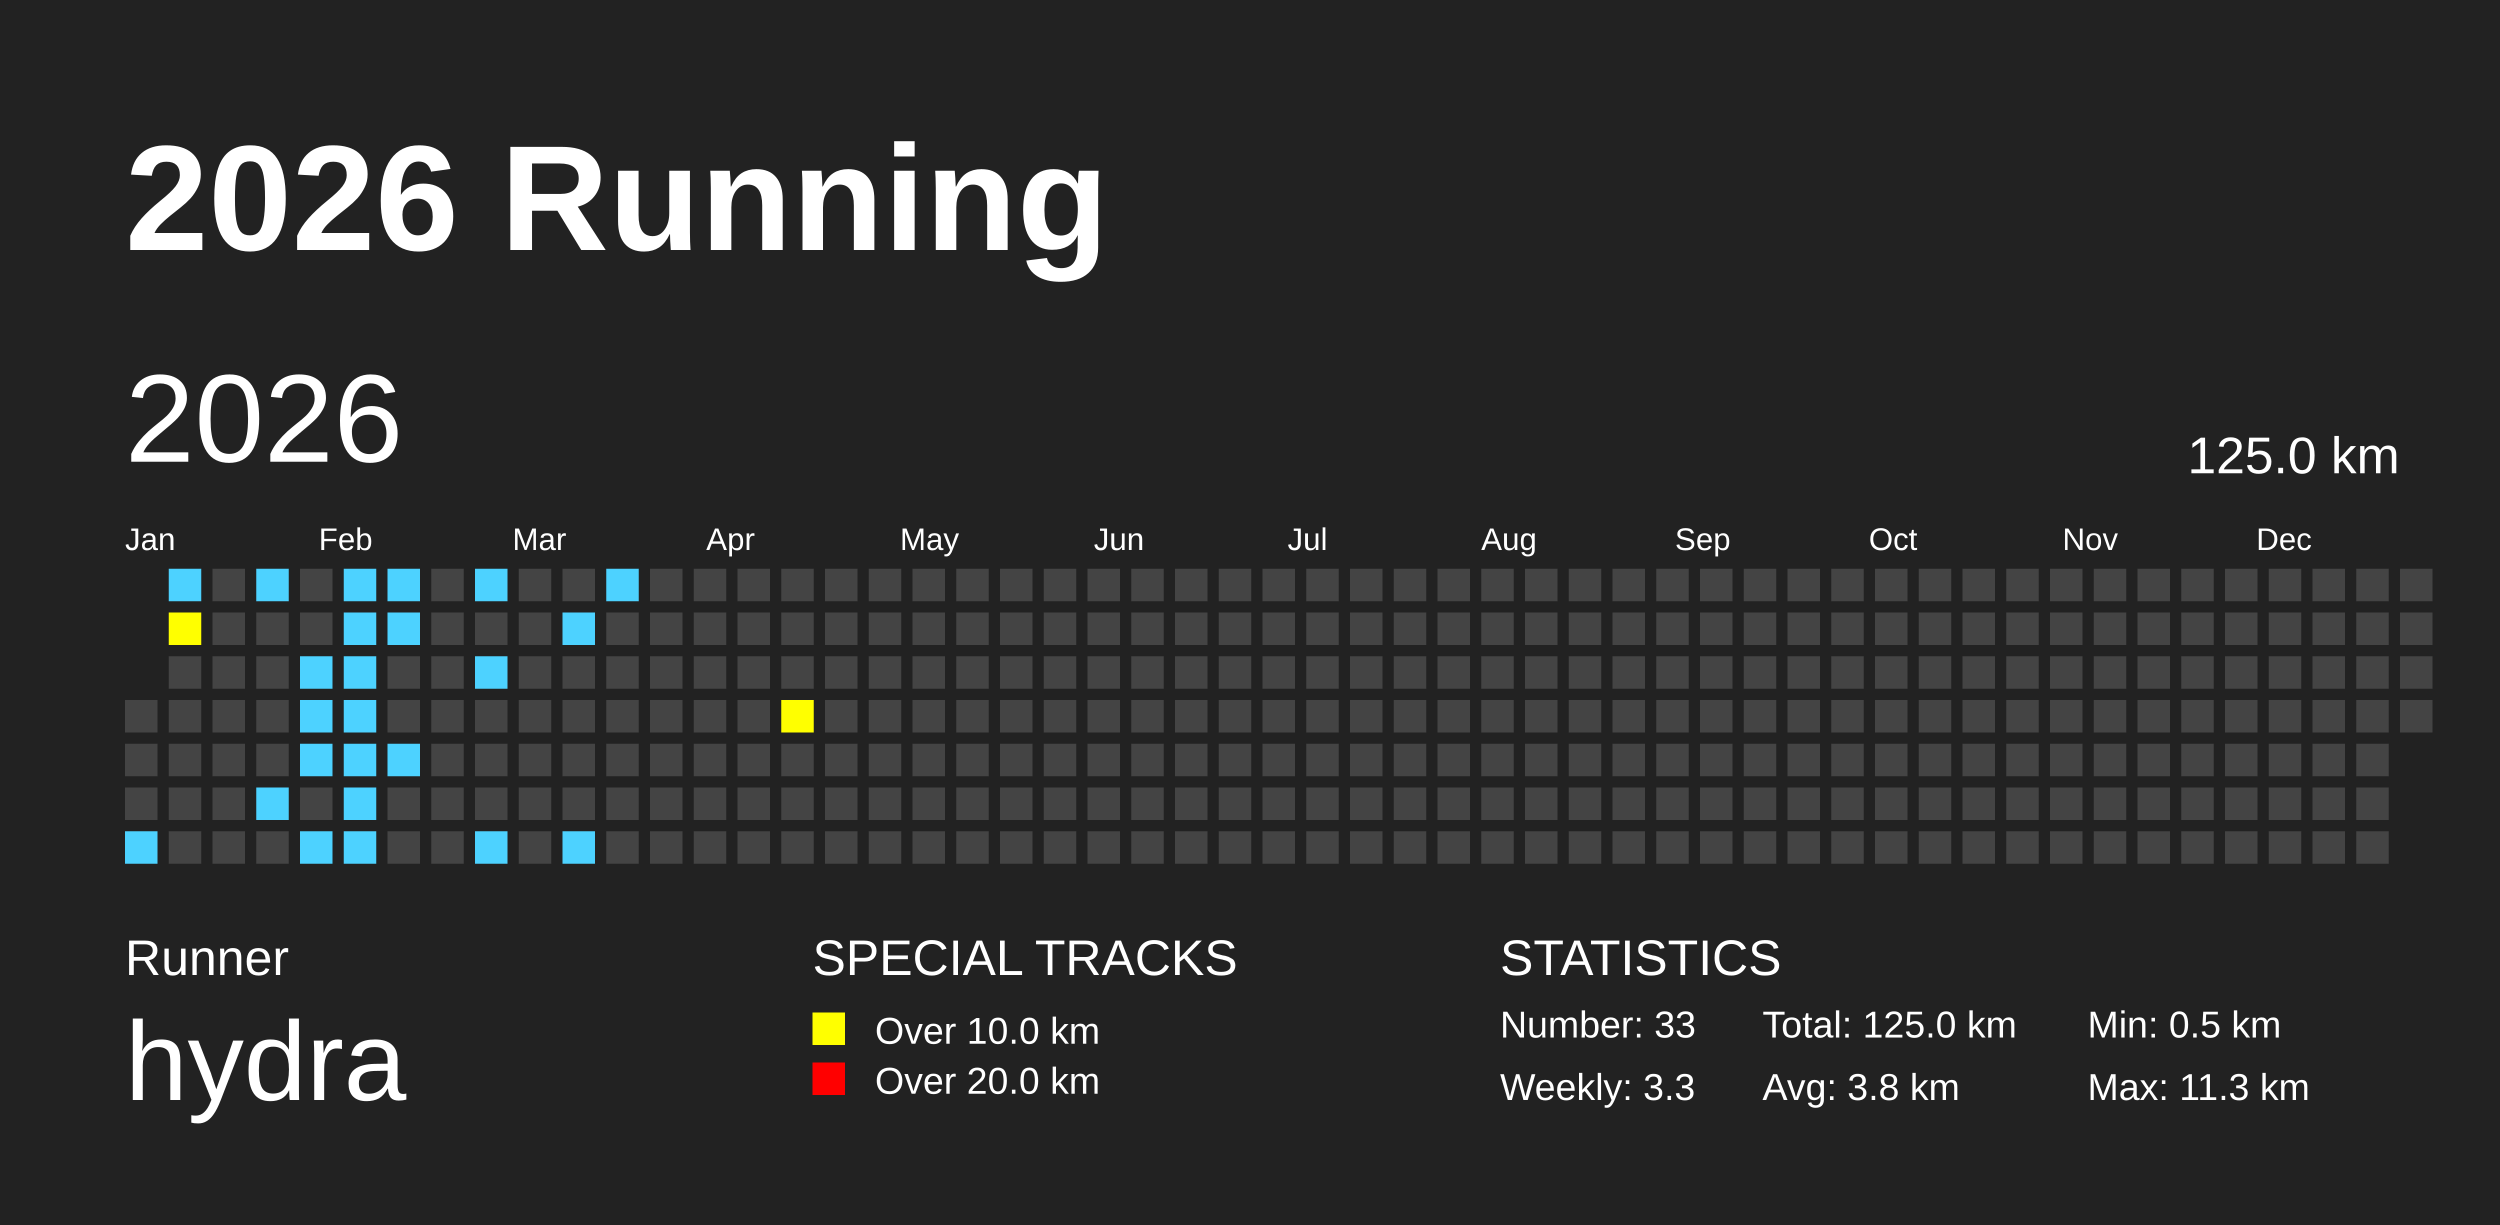
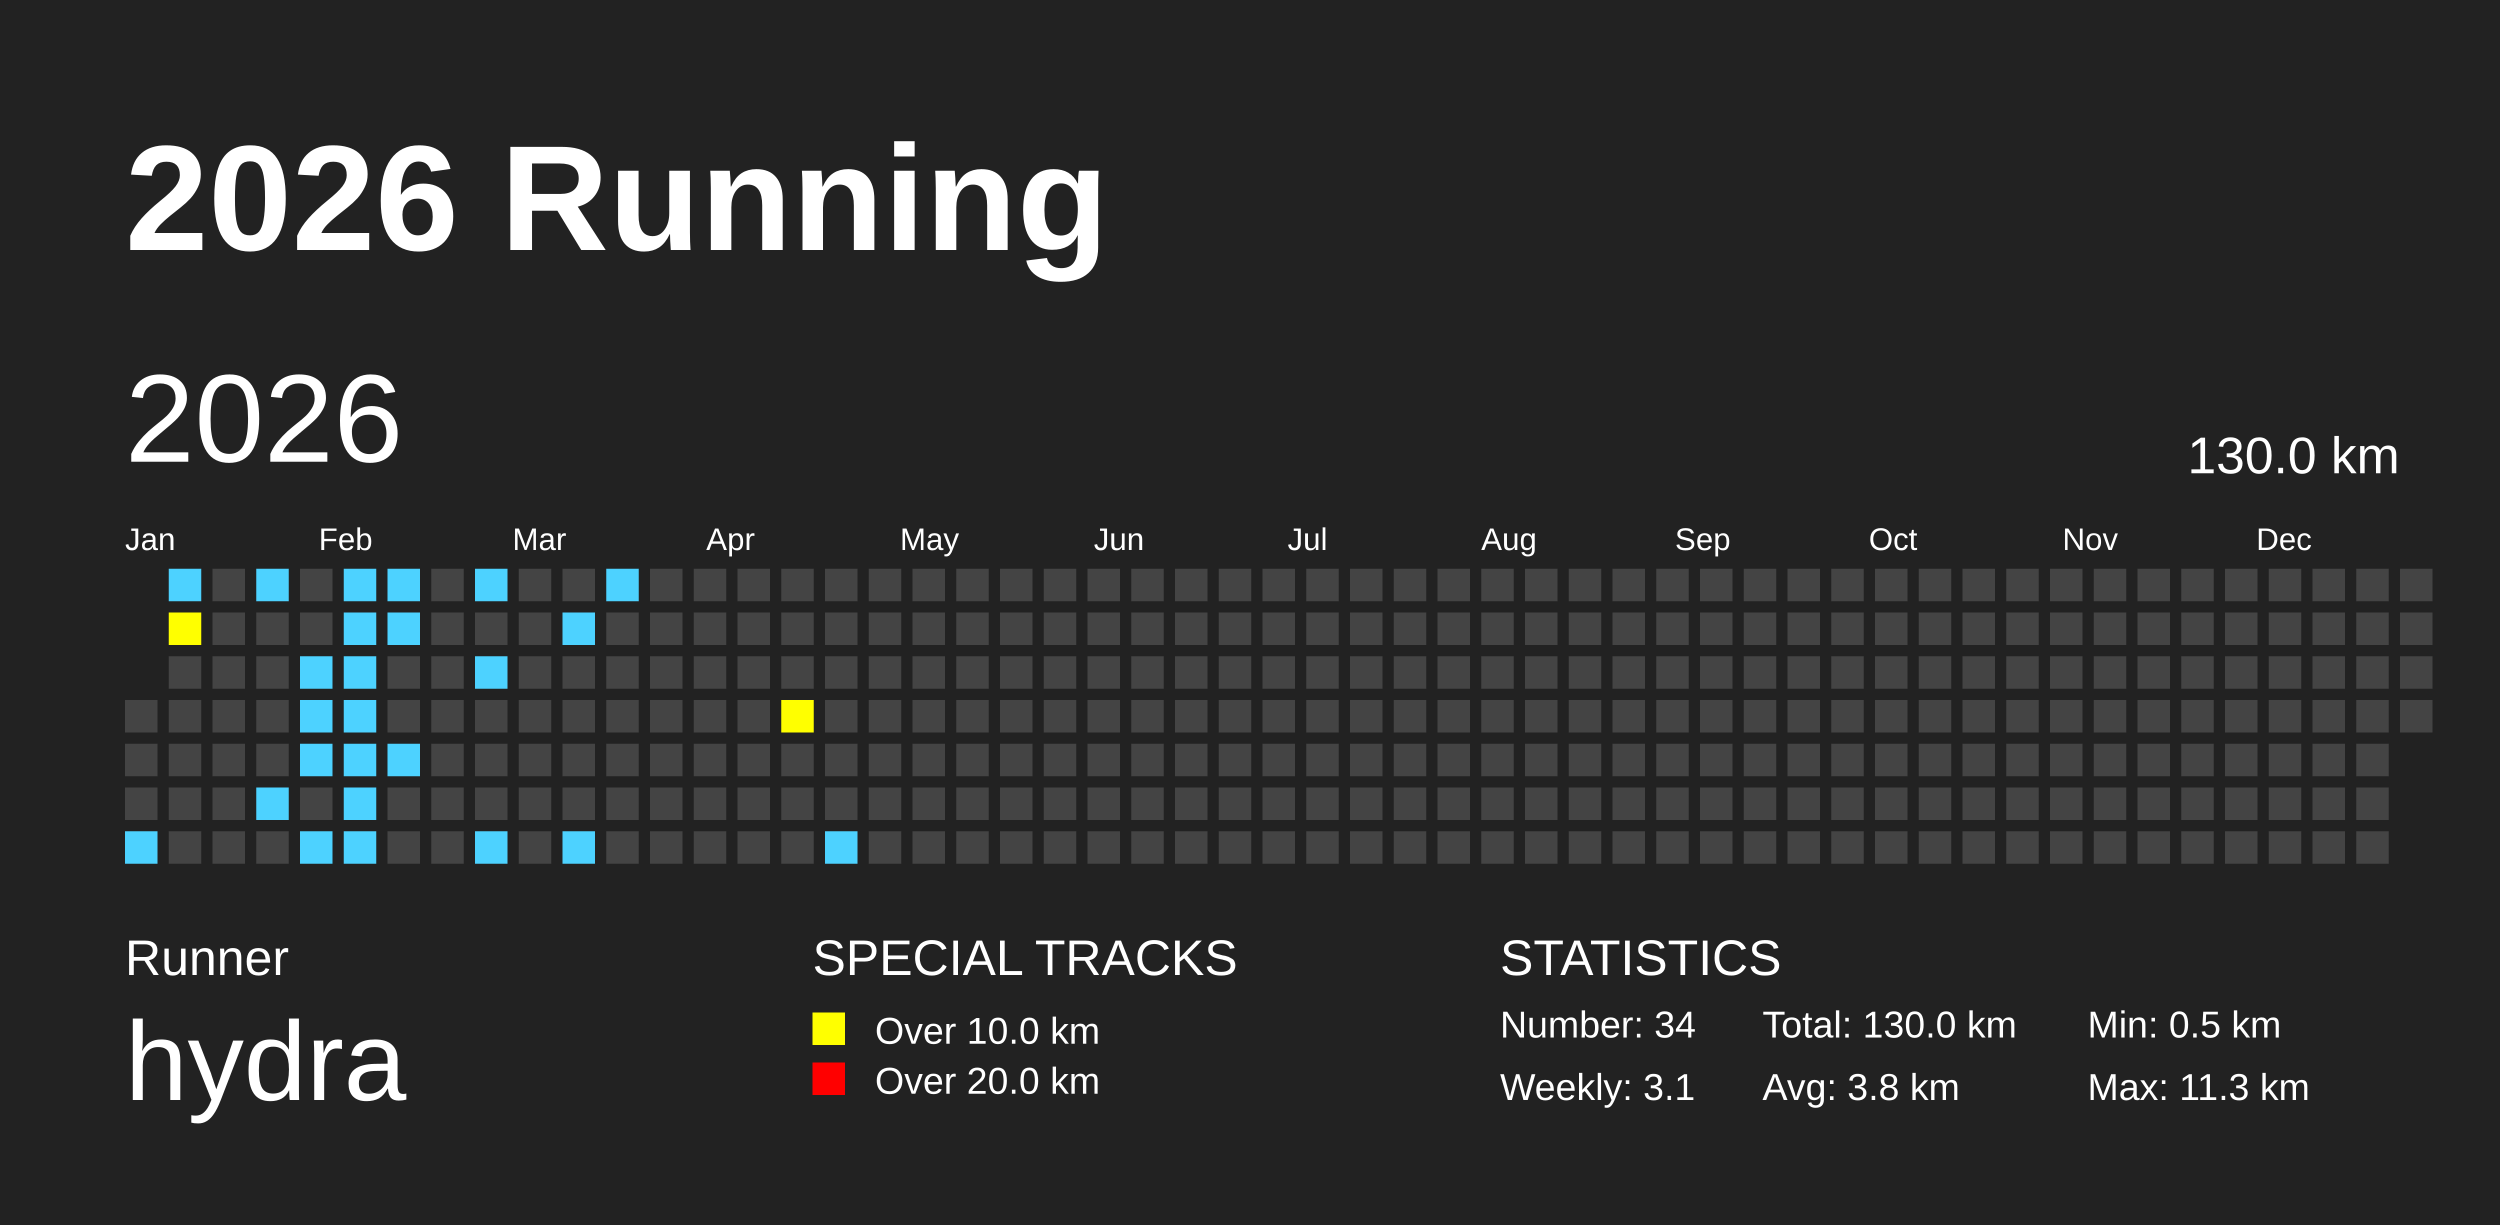
<svg xmlns="http://www.w3.org/2000/svg" baseProfile="full" height="98mm" version="1.1" viewBox="0,0,200,98" width="200mm">
  <defs />
  <rect fill="#222222" height="98" width="200" x="0" y="0" />
  <text fill="#FFFFFF" style="font-size:12px; font-family:Arial; font-weight:bold;" x="10" y="20">2026 Running</text>
  <text fill="#FFFFFF" style="font-size:4px; font-family:Arial" x="10" y="78">Runner</text>
  <text fill="#FFFFFF" style="font-size:9px; font-family:Arial" x="10" y="88">hydra</text>
  <text fill="#FFFFFF" style="font-size:4px; font-family:Arial" x="65" y="78">SPECIAL TRACKS</text>
  <rect fill="yellow" height="2.6" width="2.6" x="65" y="81" />
  <text fill="#FFFFFF" style="font-size:3px; font-family:Arial" x="70" y="83.5">Over 10.0 km</text>
  <rect fill="red" height="2.6" width="2.6" x="65" y="85" />
  <text fill="#FFFFFF" style="font-size:3px; font-family:Arial" x="70" y="87.5">Over 20.0 km</text>
  <text fill="#FFFFFF" style="font-size:4px; font-family:Arial" x="120" y="78">STATISTICS</text>
-   <text fill="#FFFFFF" style="font-size:3px; font-family:Arial" x="120" y="83">Number: 33</text>
-   <text fill="#FFFFFF" style="font-size:3px; font-family:Arial" x="120" y="88">Weekly: 3.3</text>
-   <text fill="#FFFFFF" style="font-size:3px; font-family:Arial" x="141" y="83">Total: 125.0 km</text>
+   <text fill="#FFFFFF" style="font-size:3px; font-family:Arial" x="120" y="83">Number: 34</text>
+   <text fill="#FFFFFF" style="font-size:3px; font-family:Arial" x="120" y="88">Weekly: 3.1</text>
+   <text fill="#FFFFFF" style="font-size:3px; font-family:Arial" x="141" y="83">Total: 130.0 km</text>
  <text fill="#FFFFFF" style="font-size:3px; font-family:Arial" x="141" y="88">Avg: 3.8 km</text>
  <text fill="#FFFFFF" style="font-size:3px; font-family:Arial" x="167" y="83">Min: 0.5 km</text>
  <text fill="#FFFFFF" style="font-size:3px; font-family:Arial" x="167" y="88">Max: 11.3 km</text>
  <text dominant-baseline="hanging" fill="#FFFFFF" style="font-size:10.0px; font-family:Arial;" x="10" y="30">2026</text>
-   <text dominant-baseline="hanging" fill="#FFFFFF" style="font-size:4.125px; font-family:Arial;" x="175" y="35">125.0 km</text>
+   <text dominant-baseline="hanging" fill="#FFFFFF" style="font-size:4.125px; font-family:Arial;" x="175" y="35">130.0 km</text>
  <text fill="#FFFFFF" style="font-size:2.5px; font-family:Arial" x="10.0" y="44">Jan</text>
  <text fill="#FFFFFF" style="font-size:2.5px; font-family:Arial" x="25.5" y="44">Feb</text>
  <text fill="#FFFFFF" style="font-size:2.5px; font-family:Arial" x="41.0" y="44">Mar</text>
  <text fill="#FFFFFF" style="font-size:2.5px; font-family:Arial" x="56.5" y="44">Apr</text>
  <text fill="#FFFFFF" style="font-size:2.5px; font-family:Arial" x="72.0" y="44">May</text>
  <text fill="#FFFFFF" style="font-size:2.5px; font-family:Arial" x="87.5" y="44">Jun</text>
  <text fill="#FFFFFF" style="font-size:2.5px; font-family:Arial" x="103.0" y="44">Jul</text>
  <text fill="#FFFFFF" style="font-size:2.5px; font-family:Arial" x="118.5" y="44">Aug</text>
  <text fill="#FFFFFF" style="font-size:2.5px; font-family:Arial" x="134.0" y="44">Sep</text>
  <text fill="#FFFFFF" style="font-size:2.5px; font-family:Arial" x="149.5" y="44">Oct</text>
  <text fill="#FFFFFF" style="font-size:2.5px; font-family:Arial" x="165.0" y="44">Nov</text>
  <text fill="#FFFFFF" style="font-size:2.5px; font-family:Arial" x="180.5" y="44">Dec</text>
  <rect fill="#444444" height="2.6" width="2.6" x="10.0" y="56.0" />
  <rect fill="#444444" height="2.6" width="2.6" x="10.0" y="59.5" />
  <rect fill="#444444" height="2.6" width="2.6" x="10.0" y="63.0" />
  <rect fill="#4DD2FF" height="2.6" width="2.6" x="10.0" y="66.5" />
  <rect fill="#4DD2FF" height="2.6" width="2.6" x="13.5" y="45.5" />
  <rect fill="yellow" height="2.6" width="2.6" x="13.5" y="49.0" />
  <rect fill="#444444" height="2.6" width="2.6" x="13.5" y="52.5" />
  <rect fill="#444444" height="2.6" width="2.6" x="13.5" y="56.0" />
  <rect fill="#444444" height="2.6" width="2.6" x="13.5" y="59.5" />
  <rect fill="#444444" height="2.6" width="2.6" x="13.5" y="63.0" />
  <rect fill="#444444" height="2.6" width="2.6" x="13.5" y="66.5" />
  <rect fill="#444444" height="2.6" width="2.6" x="17.0" y="45.5" />
  <rect fill="#444444" height="2.6" width="2.6" x="17.0" y="49.0" />
  <rect fill="#444444" height="2.6" width="2.6" x="17.0" y="52.5" />
  <rect fill="#444444" height="2.6" width="2.6" x="17.0" y="56.0" />
  <rect fill="#444444" height="2.6" width="2.6" x="17.0" y="59.5" />
  <rect fill="#444444" height="2.6" width="2.6" x="17.0" y="63.0" />
  <rect fill="#444444" height="2.6" width="2.6" x="17.0" y="66.5" />
  <rect fill="#4DD2FF" height="2.6" width="2.6" x="20.5" y="45.5" />
  <rect fill="#444444" height="2.6" width="2.6" x="20.5" y="49.0" />
  <rect fill="#444444" height="2.6" width="2.6" x="20.5" y="52.5" />
  <rect fill="#444444" height="2.6" width="2.6" x="20.5" y="56.0" />
  <rect fill="#444444" height="2.6" width="2.6" x="20.5" y="59.5" />
  <rect fill="#4DD2FF" height="2.6" width="2.6" x="20.5" y="63.0" />
  <rect fill="#444444" height="2.6" width="2.6" x="20.5" y="66.5" />
  <rect fill="#444444" height="2.6" width="2.6" x="24.0" y="45.5" />
  <rect fill="#444444" height="2.6" width="2.6" x="24.0" y="49.0" />
  <rect fill="#4DD2FF" height="2.6" width="2.6" x="24.0" y="52.5" />
  <rect fill="#4DD2FF" height="2.6" width="2.6" x="24.0" y="56.0" />
  <rect fill="#4DD2FF" height="2.6" width="2.6" x="24.0" y="59.5" />
  <rect fill="#444444" height="2.6" width="2.6" x="24.0" y="63.0" />
  <rect fill="#4DD2FF" height="2.6" width="2.6" x="24.0" y="66.5" />
  <rect fill="#4DD2FF" height="2.6" width="2.6" x="27.5" y="45.5" />
  <rect fill="#4DD2FF" height="2.6" width="2.6" x="27.5" y="49.0" />
  <rect fill="#4DD2FF" height="2.6" width="2.6" x="27.5" y="52.5" />
  <rect fill="#4DD2FF" height="2.6" width="2.6" x="27.5" y="56.0" />
  <rect fill="#4DD2FF" height="2.6" width="2.6" x="27.5" y="59.5" />
  <rect fill="#4DD2FF" height="2.6" width="2.6" x="27.5" y="63.0" />
  <rect fill="#4DD2FF" height="2.6" width="2.6" x="27.5" y="66.5" />
  <rect fill="#4DD2FF" height="2.6" width="2.6" x="31.0" y="45.5" />
  <rect fill="#4DD2FF" height="2.6" width="2.6" x="31.0" y="49.0" />
  <rect fill="#444444" height="2.6" width="2.6" x="31.0" y="52.5" />
  <rect fill="#444444" height="2.6" width="2.6" x="31.0" y="56.0" />
  <rect fill="#4DD2FF" height="2.6" width="2.6" x="31.0" y="59.5" />
  <rect fill="#444444" height="2.6" width="2.6" x="31.0" y="63.0" />
  <rect fill="#444444" height="2.6" width="2.6" x="31.0" y="66.5" />
  <rect fill="#444444" height="2.6" width="2.6" x="34.5" y="45.5" />
  <rect fill="#444444" height="2.6" width="2.6" x="34.5" y="49.0" />
  <rect fill="#444444" height="2.6" width="2.6" x="34.5" y="52.5" />
  <rect fill="#444444" height="2.6" width="2.6" x="34.5" y="56.0" />
  <rect fill="#444444" height="2.6" width="2.6" x="34.5" y="59.5" />
  <rect fill="#444444" height="2.6" width="2.6" x="34.5" y="63.0" />
  <rect fill="#444444" height="2.6" width="2.6" x="34.5" y="66.5" />
  <rect fill="#4DD2FF" height="2.6" width="2.6" x="38.0" y="45.5" />
  <rect fill="#444444" height="2.6" width="2.6" x="38.0" y="49.0" />
  <rect fill="#4DD2FF" height="2.6" width="2.6" x="38.0" y="52.5" />
  <rect fill="#444444" height="2.6" width="2.6" x="38.0" y="56.0" />
  <rect fill="#444444" height="2.6" width="2.6" x="38.0" y="59.5" />
  <rect fill="#444444" height="2.6" width="2.6" x="38.0" y="63.0" />
  <rect fill="#4DD2FF" height="2.6" width="2.6" x="38.0" y="66.5" />
  <rect fill="#444444" height="2.6" width="2.6" x="41.5" y="45.5" />
  <rect fill="#444444" height="2.6" width="2.6" x="41.5" y="49.0" />
  <rect fill="#444444" height="2.6" width="2.6" x="41.5" y="52.5" />
  <rect fill="#444444" height="2.6" width="2.6" x="41.5" y="56.0" />
  <rect fill="#444444" height="2.6" width="2.6" x="41.5" y="59.5" />
  <rect fill="#444444" height="2.6" width="2.6" x="41.5" y="63.0" />
  <rect fill="#444444" height="2.6" width="2.6" x="41.5" y="66.5" />
  <rect fill="#444444" height="2.6" width="2.6" x="45.0" y="45.5" />
  <rect fill="#4DD2FF" height="2.6" width="2.6" x="45.0" y="49.0" />
  <rect fill="#444444" height="2.6" width="2.6" x="45.0" y="52.5" />
  <rect fill="#444444" height="2.6" width="2.6" x="45.0" y="56.0" />
  <rect fill="#444444" height="2.6" width="2.6" x="45.0" y="59.5" />
  <rect fill="#444444" height="2.6" width="2.6" x="45.0" y="63.0" />
  <rect fill="#4DD2FF" height="2.6" width="2.6" x="45.0" y="66.5" />
  <rect fill="#4DD2FF" height="2.6" width="2.6" x="48.5" y="45.5" />
  <rect fill="#444444" height="2.6" width="2.6" x="48.5" y="49.0" />
  <rect fill="#444444" height="2.6" width="2.6" x="48.5" y="52.5" />
  <rect fill="#444444" height="2.6" width="2.6" x="48.5" y="56.0" />
  <rect fill="#444444" height="2.6" width="2.6" x="48.5" y="59.5" />
  <rect fill="#444444" height="2.6" width="2.6" x="48.5" y="63.0" />
  <rect fill="#444444" height="2.6" width="2.6" x="48.5" y="66.5" />
  <rect fill="#444444" height="2.6" width="2.6" x="52.0" y="45.5" />
  <rect fill="#444444" height="2.6" width="2.6" x="52.0" y="49.0" />
  <rect fill="#444444" height="2.6" width="2.6" x="52.0" y="52.5" />
  <rect fill="#444444" height="2.6" width="2.6" x="52.0" y="56.0" />
  <rect fill="#444444" height="2.6" width="2.6" x="52.0" y="59.5" />
  <rect fill="#444444" height="2.6" width="2.6" x="52.0" y="63.0" />
  <rect fill="#444444" height="2.6" width="2.6" x="52.0" y="66.5" />
  <rect fill="#444444" height="2.6" width="2.6" x="55.5" y="45.5" />
  <rect fill="#444444" height="2.6" width="2.6" x="55.5" y="49.0" />
  <rect fill="#444444" height="2.6" width="2.6" x="55.5" y="52.5" />
  <rect fill="#444444" height="2.6" width="2.6" x="55.5" y="56.0" />
  <rect fill="#444444" height="2.6" width="2.6" x="55.5" y="59.5" />
  <rect fill="#444444" height="2.6" width="2.6" x="55.5" y="63.0" />
  <rect fill="#444444" height="2.6" width="2.6" x="55.5" y="66.5" />
  <rect fill="#444444" height="2.6" width="2.6" x="59.0" y="45.5" />
  <rect fill="#444444" height="2.6" width="2.6" x="59.0" y="49.0" />
  <rect fill="#444444" height="2.6" width="2.6" x="59.0" y="52.5" />
  <rect fill="#444444" height="2.6" width="2.6" x="59.0" y="56.0" />
  <rect fill="#444444" height="2.6" width="2.6" x="59.0" y="59.5" />
  <rect fill="#444444" height="2.6" width="2.6" x="59.0" y="63.0" />
  <rect fill="#444444" height="2.6" width="2.6" x="59.0" y="66.5" />
  <rect fill="#444444" height="2.6" width="2.6" x="62.5" y="45.5" />
  <rect fill="#444444" height="2.6" width="2.6" x="62.5" y="49.0" />
  <rect fill="#444444" height="2.6" width="2.6" x="62.5" y="52.5" />
  <rect fill="yellow" height="2.6" width="2.6" x="62.5" y="56.0" />
  <rect fill="#444444" height="2.6" width="2.6" x="62.5" y="59.5" />
  <rect fill="#444444" height="2.6" width="2.6" x="62.5" y="63.0" />
  <rect fill="#444444" height="2.6" width="2.6" x="62.5" y="66.5" />
  <rect fill="#444444" height="2.6" width="2.6" x="66.0" y="45.5" />
  <rect fill="#444444" height="2.6" width="2.6" x="66.0" y="49.0" />
  <rect fill="#444444" height="2.6" width="2.6" x="66.0" y="52.5" />
  <rect fill="#444444" height="2.6" width="2.6" x="66.0" y="56.0" />
  <rect fill="#444444" height="2.6" width="2.6" x="66.0" y="59.5" />
  <rect fill="#444444" height="2.6" width="2.6" x="66.0" y="63.0" />
-   <rect fill="#444444" height="2.6" width="2.6" x="66.0" y="66.5" />
+   <rect fill="#4DD2FF" height="2.6" width="2.6" x="66.0" y="66.5" />
  <rect fill="#444444" height="2.6" width="2.6" x="69.5" y="45.5" />
  <rect fill="#444444" height="2.6" width="2.6" x="69.5" y="49.0" />
  <rect fill="#444444" height="2.6" width="2.6" x="69.5" y="52.5" />
  <rect fill="#444444" height="2.6" width="2.6" x="69.5" y="56.0" />
  <rect fill="#444444" height="2.6" width="2.6" x="69.5" y="59.5" />
  <rect fill="#444444" height="2.6" width="2.6" x="69.5" y="63.0" />
  <rect fill="#444444" height="2.6" width="2.6" x="69.5" y="66.5" />
  <rect fill="#444444" height="2.6" width="2.6" x="73.0" y="45.5" />
  <rect fill="#444444" height="2.6" width="2.6" x="73.0" y="49.0" />
  <rect fill="#444444" height="2.6" width="2.6" x="73.0" y="52.5" />
  <rect fill="#444444" height="2.6" width="2.6" x="73.0" y="56.0" />
  <rect fill="#444444" height="2.6" width="2.6" x="73.0" y="59.5" />
  <rect fill="#444444" height="2.6" width="2.6" x="73.0" y="63.0" />
  <rect fill="#444444" height="2.6" width="2.6" x="73.0" y="66.5" />
  <rect fill="#444444" height="2.6" width="2.6" x="76.5" y="45.5" />
  <rect fill="#444444" height="2.6" width="2.6" x="76.5" y="49.0" />
  <rect fill="#444444" height="2.6" width="2.6" x="76.5" y="52.5" />
  <rect fill="#444444" height="2.6" width="2.6" x="76.5" y="56.0" />
  <rect fill="#444444" height="2.6" width="2.6" x="76.5" y="59.5" />
  <rect fill="#444444" height="2.6" width="2.6" x="76.5" y="63.0" />
  <rect fill="#444444" height="2.6" width="2.6" x="76.5" y="66.5" />
  <rect fill="#444444" height="2.6" width="2.6" x="80.0" y="45.5" />
  <rect fill="#444444" height="2.6" width="2.6" x="80.0" y="49.0" />
  <rect fill="#444444" height="2.6" width="2.6" x="80.0" y="52.5" />
  <rect fill="#444444" height="2.6" width="2.6" x="80.0" y="56.0" />
  <rect fill="#444444" height="2.6" width="2.6" x="80.0" y="59.5" />
  <rect fill="#444444" height="2.6" width="2.6" x="80.0" y="63.0" />
  <rect fill="#444444" height="2.6" width="2.6" x="80.0" y="66.5" />
  <rect fill="#444444" height="2.6" width="2.6" x="83.5" y="45.5" />
  <rect fill="#444444" height="2.6" width="2.6" x="83.5" y="49.0" />
  <rect fill="#444444" height="2.6" width="2.6" x="83.5" y="52.5" />
  <rect fill="#444444" height="2.6" width="2.6" x="83.5" y="56.0" />
  <rect fill="#444444" height="2.6" width="2.6" x="83.5" y="59.5" />
  <rect fill="#444444" height="2.6" width="2.6" x="83.5" y="63.0" />
  <rect fill="#444444" height="2.6" width="2.6" x="83.5" y="66.5" />
  <rect fill="#444444" height="2.6" width="2.6" x="87.0" y="45.5" />
  <rect fill="#444444" height="2.6" width="2.6" x="87.0" y="49.0" />
  <rect fill="#444444" height="2.6" width="2.6" x="87.0" y="52.5" />
  <rect fill="#444444" height="2.6" width="2.6" x="87.0" y="56.0" />
  <rect fill="#444444" height="2.6" width="2.6" x="87.0" y="59.5" />
  <rect fill="#444444" height="2.6" width="2.6" x="87.0" y="63.0" />
  <rect fill="#444444" height="2.6" width="2.6" x="87.0" y="66.5" />
  <rect fill="#444444" height="2.6" width="2.6" x="90.5" y="45.5" />
  <rect fill="#444444" height="2.6" width="2.6" x="90.5" y="49.0" />
  <rect fill="#444444" height="2.6" width="2.6" x="90.5" y="52.5" />
  <rect fill="#444444" height="2.6" width="2.6" x="90.5" y="56.0" />
  <rect fill="#444444" height="2.6" width="2.6" x="90.5" y="59.5" />
  <rect fill="#444444" height="2.6" width="2.6" x="90.5" y="63.0" />
  <rect fill="#444444" height="2.6" width="2.6" x="90.5" y="66.5" />
  <rect fill="#444444" height="2.6" width="2.6" x="94.0" y="45.5" />
  <rect fill="#444444" height="2.6" width="2.6" x="94.0" y="49.0" />
  <rect fill="#444444" height="2.6" width="2.6" x="94.0" y="52.5" />
  <rect fill="#444444" height="2.6" width="2.6" x="94.0" y="56.0" />
  <rect fill="#444444" height="2.6" width="2.6" x="94.0" y="59.5" />
  <rect fill="#444444" height="2.6" width="2.6" x="94.0" y="63.0" />
  <rect fill="#444444" height="2.6" width="2.6" x="94.0" y="66.5" />
  <rect fill="#444444" height="2.6" width="2.6" x="97.5" y="45.5" />
  <rect fill="#444444" height="2.6" width="2.6" x="97.5" y="49.0" />
  <rect fill="#444444" height="2.6" width="2.6" x="97.5" y="52.5" />
  <rect fill="#444444" height="2.6" width="2.6" x="97.5" y="56.0" />
  <rect fill="#444444" height="2.6" width="2.6" x="97.5" y="59.5" />
  <rect fill="#444444" height="2.6" width="2.6" x="97.5" y="63.0" />
  <rect fill="#444444" height="2.6" width="2.6" x="97.5" y="66.5" />
  <rect fill="#444444" height="2.6" width="2.6" x="101.0" y="45.5" />
  <rect fill="#444444" height="2.6" width="2.6" x="101.0" y="49.0" />
  <rect fill="#444444" height="2.6" width="2.6" x="101.0" y="52.5" />
  <rect fill="#444444" height="2.6" width="2.6" x="101.0" y="56.0" />
  <rect fill="#444444" height="2.6" width="2.6" x="101.0" y="59.5" />
  <rect fill="#444444" height="2.6" width="2.6" x="101.0" y="63.0" />
  <rect fill="#444444" height="2.6" width="2.6" x="101.0" y="66.5" />
  <rect fill="#444444" height="2.6" width="2.6" x="104.5" y="45.5" />
  <rect fill="#444444" height="2.6" width="2.6" x="104.5" y="49.0" />
  <rect fill="#444444" height="2.6" width="2.6" x="104.5" y="52.5" />
  <rect fill="#444444" height="2.6" width="2.6" x="104.5" y="56.0" />
  <rect fill="#444444" height="2.6" width="2.6" x="104.5" y="59.5" />
  <rect fill="#444444" height="2.6" width="2.6" x="104.5" y="63.0" />
  <rect fill="#444444" height="2.6" width="2.6" x="104.5" y="66.5" />
  <rect fill="#444444" height="2.6" width="2.6" x="108.0" y="45.5" />
  <rect fill="#444444" height="2.6" width="2.6" x="108.0" y="49.0" />
  <rect fill="#444444" height="2.6" width="2.6" x="108.0" y="52.5" />
  <rect fill="#444444" height="2.6" width="2.6" x="108.0" y="56.0" />
  <rect fill="#444444" height="2.6" width="2.6" x="108.0" y="59.5" />
  <rect fill="#444444" height="2.6" width="2.6" x="108.0" y="63.0" />
  <rect fill="#444444" height="2.6" width="2.6" x="108.0" y="66.5" />
  <rect fill="#444444" height="2.6" width="2.6" x="111.5" y="45.5" />
  <rect fill="#444444" height="2.6" width="2.6" x="111.5" y="49.0" />
  <rect fill="#444444" height="2.6" width="2.6" x="111.5" y="52.5" />
  <rect fill="#444444" height="2.6" width="2.6" x="111.5" y="56.0" />
  <rect fill="#444444" height="2.6" width="2.6" x="111.5" y="59.5" />
  <rect fill="#444444" height="2.6" width="2.6" x="111.5" y="63.0" />
  <rect fill="#444444" height="2.6" width="2.6" x="111.5" y="66.5" />
  <rect fill="#444444" height="2.6" width="2.6" x="115.0" y="45.5" />
  <rect fill="#444444" height="2.6" width="2.6" x="115.0" y="49.0" />
  <rect fill="#444444" height="2.6" width="2.6" x="115.0" y="52.5" />
  <rect fill="#444444" height="2.6" width="2.6" x="115.0" y="56.0" />
  <rect fill="#444444" height="2.6" width="2.6" x="115.0" y="59.5" />
  <rect fill="#444444" height="2.6" width="2.6" x="115.0" y="63.0" />
  <rect fill="#444444" height="2.6" width="2.6" x="115.0" y="66.5" />
  <rect fill="#444444" height="2.6" width="2.6" x="118.5" y="45.5" />
  <rect fill="#444444" height="2.6" width="2.6" x="118.5" y="49.0" />
  <rect fill="#444444" height="2.6" width="2.6" x="118.5" y="52.5" />
  <rect fill="#444444" height="2.6" width="2.6" x="118.5" y="56.0" />
  <rect fill="#444444" height="2.6" width="2.6" x="118.5" y="59.5" />
  <rect fill="#444444" height="2.6" width="2.6" x="118.5" y="63.0" />
  <rect fill="#444444" height="2.6" width="2.6" x="118.5" y="66.5" />
  <rect fill="#444444" height="2.6" width="2.6" x="122.0" y="45.5" />
  <rect fill="#444444" height="2.6" width="2.6" x="122.0" y="49.0" />
  <rect fill="#444444" height="2.6" width="2.6" x="122.0" y="52.5" />
  <rect fill="#444444" height="2.6" width="2.6" x="122.0" y="56.0" />
  <rect fill="#444444" height="2.6" width="2.6" x="122.0" y="59.5" />
  <rect fill="#444444" height="2.6" width="2.6" x="122.0" y="63.0" />
  <rect fill="#444444" height="2.6" width="2.6" x="122.0" y="66.5" />
  <rect fill="#444444" height="2.6" width="2.6" x="125.5" y="45.5" />
  <rect fill="#444444" height="2.6" width="2.6" x="125.5" y="49.0" />
  <rect fill="#444444" height="2.6" width="2.6" x="125.5" y="52.5" />
  <rect fill="#444444" height="2.6" width="2.6" x="125.5" y="56.0" />
  <rect fill="#444444" height="2.6" width="2.6" x="125.5" y="59.5" />
  <rect fill="#444444" height="2.6" width="2.6" x="125.5" y="63.0" />
  <rect fill="#444444" height="2.6" width="2.6" x="125.5" y="66.5" />
  <rect fill="#444444" height="2.6" width="2.6" x="129.0" y="45.5" />
  <rect fill="#444444" height="2.6" width="2.6" x="129.0" y="49.0" />
  <rect fill="#444444" height="2.6" width="2.6" x="129.0" y="52.5" />
  <rect fill="#444444" height="2.6" width="2.6" x="129.0" y="56.0" />
  <rect fill="#444444" height="2.6" width="2.6" x="129.0" y="59.5" />
  <rect fill="#444444" height="2.6" width="2.6" x="129.0" y="63.0" />
  <rect fill="#444444" height="2.6" width="2.6" x="129.0" y="66.5" />
  <rect fill="#444444" height="2.6" width="2.6" x="132.5" y="45.5" />
  <rect fill="#444444" height="2.6" width="2.6" x="132.5" y="49.0" />
  <rect fill="#444444" height="2.6" width="2.6" x="132.5" y="52.5" />
  <rect fill="#444444" height="2.6" width="2.6" x="132.5" y="56.0" />
  <rect fill="#444444" height="2.6" width="2.6" x="132.5" y="59.5" />
  <rect fill="#444444" height="2.6" width="2.6" x="132.5" y="63.0" />
  <rect fill="#444444" height="2.6" width="2.6" x="132.5" y="66.5" />
  <rect fill="#444444" height="2.6" width="2.6" x="136.0" y="45.5" />
  <rect fill="#444444" height="2.6" width="2.6" x="136.0" y="49.0" />
  <rect fill="#444444" height="2.6" width="2.6" x="136.0" y="52.5" />
  <rect fill="#444444" height="2.6" width="2.6" x="136.0" y="56.0" />
  <rect fill="#444444" height="2.6" width="2.6" x="136.0" y="59.5" />
  <rect fill="#444444" height="2.6" width="2.6" x="136.0" y="63.0" />
  <rect fill="#444444" height="2.6" width="2.6" x="136.0" y="66.5" />
  <rect fill="#444444" height="2.6" width="2.6" x="139.5" y="45.5" />
  <rect fill="#444444" height="2.6" width="2.6" x="139.5" y="49.0" />
  <rect fill="#444444" height="2.6" width="2.6" x="139.5" y="52.5" />
  <rect fill="#444444" height="2.6" width="2.6" x="139.5" y="56.0" />
  <rect fill="#444444" height="2.6" width="2.6" x="139.5" y="59.5" />
  <rect fill="#444444" height="2.6" width="2.6" x="139.5" y="63.0" />
  <rect fill="#444444" height="2.6" width="2.6" x="139.5" y="66.5" />
  <rect fill="#444444" height="2.6" width="2.6" x="143.0" y="45.5" />
  <rect fill="#444444" height="2.6" width="2.6" x="143.0" y="49.0" />
  <rect fill="#444444" height="2.6" width="2.6" x="143.0" y="52.5" />
  <rect fill="#444444" height="2.6" width="2.6" x="143.0" y="56.0" />
  <rect fill="#444444" height="2.6" width="2.6" x="143.0" y="59.5" />
  <rect fill="#444444" height="2.6" width="2.6" x="143.0" y="63.0" />
  <rect fill="#444444" height="2.6" width="2.6" x="143.0" y="66.5" />
  <rect fill="#444444" height="2.6" width="2.6" x="146.5" y="45.5" />
  <rect fill="#444444" height="2.6" width="2.6" x="146.5" y="49.0" />
  <rect fill="#444444" height="2.6" width="2.6" x="146.5" y="52.5" />
  <rect fill="#444444" height="2.6" width="2.6" x="146.5" y="56.0" />
  <rect fill="#444444" height="2.6" width="2.6" x="146.5" y="59.5" />
  <rect fill="#444444" height="2.6" width="2.6" x="146.5" y="63.0" />
  <rect fill="#444444" height="2.6" width="2.6" x="146.5" y="66.5" />
  <rect fill="#444444" height="2.6" width="2.6" x="150.0" y="45.5" />
  <rect fill="#444444" height="2.6" width="2.6" x="150.0" y="49.0" />
  <rect fill="#444444" height="2.6" width="2.6" x="150.0" y="52.5" />
  <rect fill="#444444" height="2.6" width="2.6" x="150.0" y="56.0" />
  <rect fill="#444444" height="2.6" width="2.6" x="150.0" y="59.5" />
  <rect fill="#444444" height="2.6" width="2.6" x="150.0" y="63.0" />
  <rect fill="#444444" height="2.6" width="2.6" x="150.0" y="66.5" />
  <rect fill="#444444" height="2.6" width="2.6" x="153.5" y="45.5" />
  <rect fill="#444444" height="2.6" width="2.6" x="153.5" y="49.0" />
  <rect fill="#444444" height="2.6" width="2.6" x="153.5" y="52.5" />
  <rect fill="#444444" height="2.6" width="2.6" x="153.5" y="56.0" />
  <rect fill="#444444" height="2.6" width="2.6" x="153.5" y="59.5" />
  <rect fill="#444444" height="2.6" width="2.6" x="153.5" y="63.0" />
  <rect fill="#444444" height="2.6" width="2.6" x="153.5" y="66.5" />
  <rect fill="#444444" height="2.6" width="2.6" x="157.0" y="45.5" />
  <rect fill="#444444" height="2.6" width="2.6" x="157.0" y="49.0" />
  <rect fill="#444444" height="2.6" width="2.6" x="157.0" y="52.5" />
  <rect fill="#444444" height="2.6" width="2.6" x="157.0" y="56.0" />
  <rect fill="#444444" height="2.6" width="2.6" x="157.0" y="59.5" />
  <rect fill="#444444" height="2.6" width="2.6" x="157.0" y="63.0" />
  <rect fill="#444444" height="2.6" width="2.6" x="157.0" y="66.5" />
  <rect fill="#444444" height="2.6" width="2.6" x="160.5" y="45.5" />
  <rect fill="#444444" height="2.6" width="2.6" x="160.5" y="49.0" />
  <rect fill="#444444" height="2.6" width="2.6" x="160.5" y="52.5" />
  <rect fill="#444444" height="2.6" width="2.6" x="160.5" y="56.0" />
  <rect fill="#444444" height="2.6" width="2.6" x="160.5" y="59.5" />
  <rect fill="#444444" height="2.6" width="2.6" x="160.5" y="63.0" />
  <rect fill="#444444" height="2.6" width="2.6" x="160.5" y="66.5" />
  <rect fill="#444444" height="2.6" width="2.6" x="164.0" y="45.5" />
  <rect fill="#444444" height="2.6" width="2.6" x="164.0" y="49.0" />
  <rect fill="#444444" height="2.6" width="2.6" x="164.0" y="52.5" />
  <rect fill="#444444" height="2.6" width="2.6" x="164.0" y="56.0" />
  <rect fill="#444444" height="2.6" width="2.6" x="164.0" y="59.5" />
  <rect fill="#444444" height="2.6" width="2.6" x="164.0" y="63.0" />
  <rect fill="#444444" height="2.6" width="2.6" x="164.0" y="66.5" />
  <rect fill="#444444" height="2.6" width="2.6" x="167.5" y="45.5" />
  <rect fill="#444444" height="2.6" width="2.6" x="167.5" y="49.0" />
  <rect fill="#444444" height="2.6" width="2.6" x="167.5" y="52.5" />
  <rect fill="#444444" height="2.6" width="2.6" x="167.5" y="56.0" />
  <rect fill="#444444" height="2.6" width="2.6" x="167.5" y="59.5" />
  <rect fill="#444444" height="2.6" width="2.6" x="167.5" y="63.0" />
  <rect fill="#444444" height="2.6" width="2.6" x="167.5" y="66.5" />
  <rect fill="#444444" height="2.6" width="2.6" x="171.0" y="45.5" />
  <rect fill="#444444" height="2.6" width="2.6" x="171.0" y="49.0" />
  <rect fill="#444444" height="2.6" width="2.6" x="171.0" y="52.5" />
  <rect fill="#444444" height="2.6" width="2.6" x="171.0" y="56.0" />
  <rect fill="#444444" height="2.6" width="2.6" x="171.0" y="59.5" />
  <rect fill="#444444" height="2.6" width="2.6" x="171.0" y="63.0" />
  <rect fill="#444444" height="2.6" width="2.6" x="171.0" y="66.5" />
  <rect fill="#444444" height="2.6" width="2.6" x="174.5" y="45.5" />
  <rect fill="#444444" height="2.6" width="2.6" x="174.5" y="49.0" />
  <rect fill="#444444" height="2.6" width="2.6" x="174.5" y="52.5" />
  <rect fill="#444444" height="2.6" width="2.6" x="174.5" y="56.0" />
  <rect fill="#444444" height="2.6" width="2.6" x="174.5" y="59.5" />
  <rect fill="#444444" height="2.6" width="2.6" x="174.5" y="63.0" />
  <rect fill="#444444" height="2.6" width="2.6" x="174.5" y="66.5" />
  <rect fill="#444444" height="2.6" width="2.6" x="178.0" y="45.5" />
  <rect fill="#444444" height="2.6" width="2.6" x="178.0" y="49.0" />
  <rect fill="#444444" height="2.6" width="2.6" x="178.0" y="52.5" />
  <rect fill="#444444" height="2.6" width="2.6" x="178.0" y="56.0" />
  <rect fill="#444444" height="2.6" width="2.6" x="178.0" y="59.5" />
  <rect fill="#444444" height="2.6" width="2.6" x="178.0" y="63.0" />
  <rect fill="#444444" height="2.6" width="2.6" x="178.0" y="66.5" />
  <rect fill="#444444" height="2.6" width="2.6" x="181.5" y="45.5" />
  <rect fill="#444444" height="2.6" width="2.6" x="181.5" y="49.0" />
  <rect fill="#444444" height="2.6" width="2.6" x="181.5" y="52.5" />
  <rect fill="#444444" height="2.6" width="2.6" x="181.5" y="56.0" />
  <rect fill="#444444" height="2.6" width="2.6" x="181.5" y="59.5" />
  <rect fill="#444444" height="2.6" width="2.6" x="181.5" y="63.0" />
  <rect fill="#444444" height="2.6" width="2.6" x="181.5" y="66.5" />
  <rect fill="#444444" height="2.6" width="2.6" x="185.0" y="45.5" />
  <rect fill="#444444" height="2.6" width="2.6" x="185.0" y="49.0" />
  <rect fill="#444444" height="2.6" width="2.6" x="185.0" y="52.5" />
  <rect fill="#444444" height="2.6" width="2.6" x="185.0" y="56.0" />
  <rect fill="#444444" height="2.6" width="2.6" x="185.0" y="59.5" />
  <rect fill="#444444" height="2.6" width="2.6" x="185.0" y="63.0" />
  <rect fill="#444444" height="2.6" width="2.6" x="185.0" y="66.5" />
  <rect fill="#444444" height="2.6" width="2.6" x="188.5" y="45.5" />
  <rect fill="#444444" height="2.6" width="2.6" x="188.5" y="49.0" />
  <rect fill="#444444" height="2.6" width="2.6" x="188.5" y="52.5" />
  <rect fill="#444444" height="2.6" width="2.6" x="188.5" y="56.0" />
  <rect fill="#444444" height="2.6" width="2.6" x="188.5" y="59.5" />
  <rect fill="#444444" height="2.6" width="2.6" x="188.5" y="63.0" />
  <rect fill="#444444" height="2.6" width="2.6" x="188.5" y="66.5" />
  <rect fill="#444444" height="2.6" width="2.6" x="192.0" y="45.5" />
  <rect fill="#444444" height="2.6" width="2.6" x="192.0" y="49.0" />
  <rect fill="#444444" height="2.6" width="2.6" x="192.0" y="52.5" />
  <rect fill="#444444" height="2.6" width="2.6" x="192.0" y="56.0" />
</svg>
